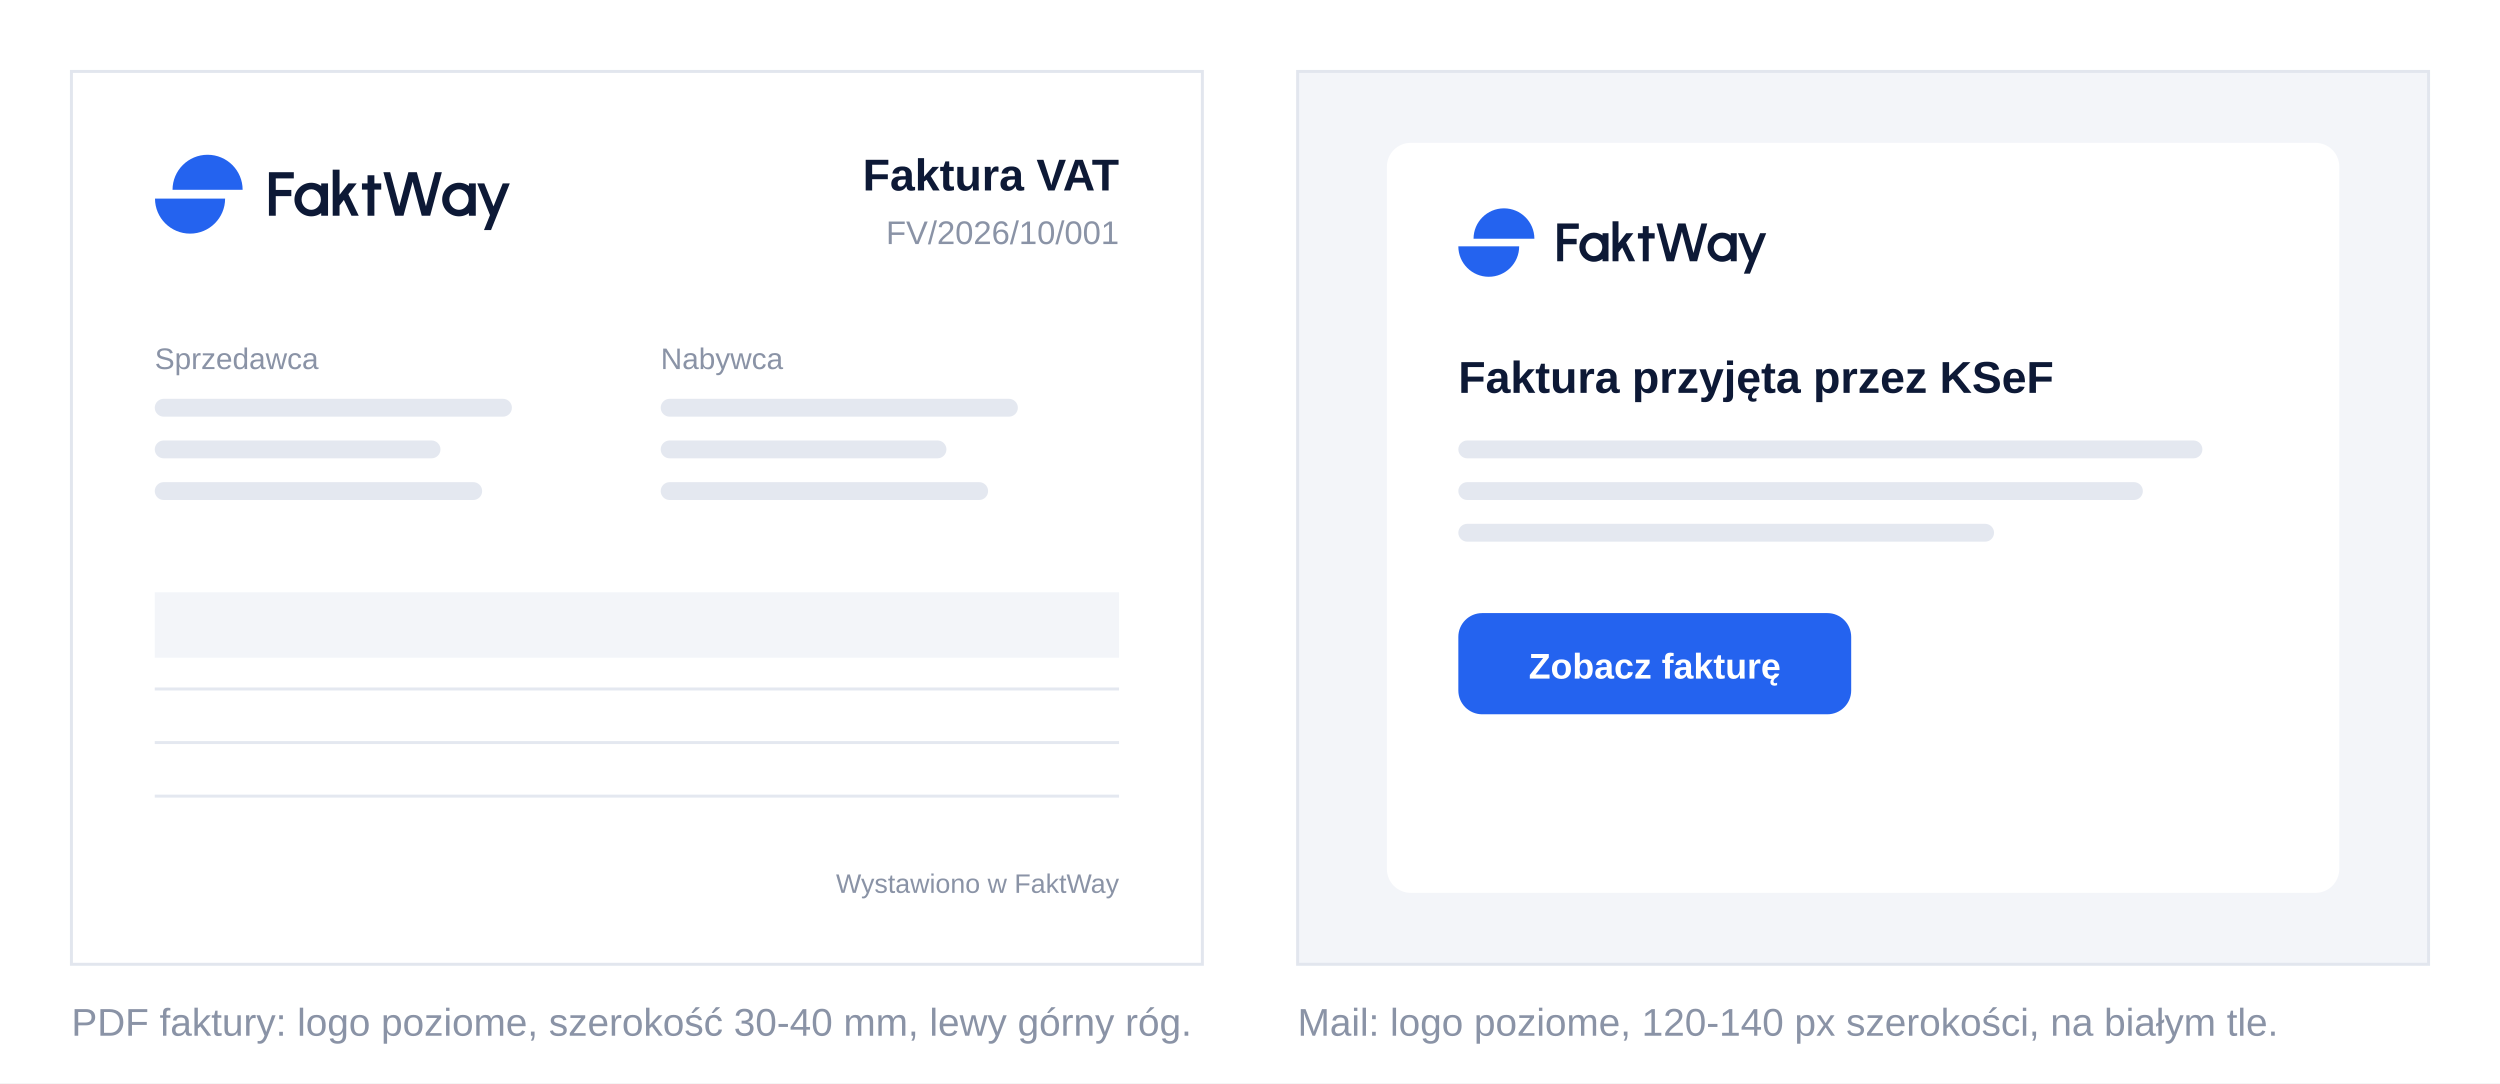
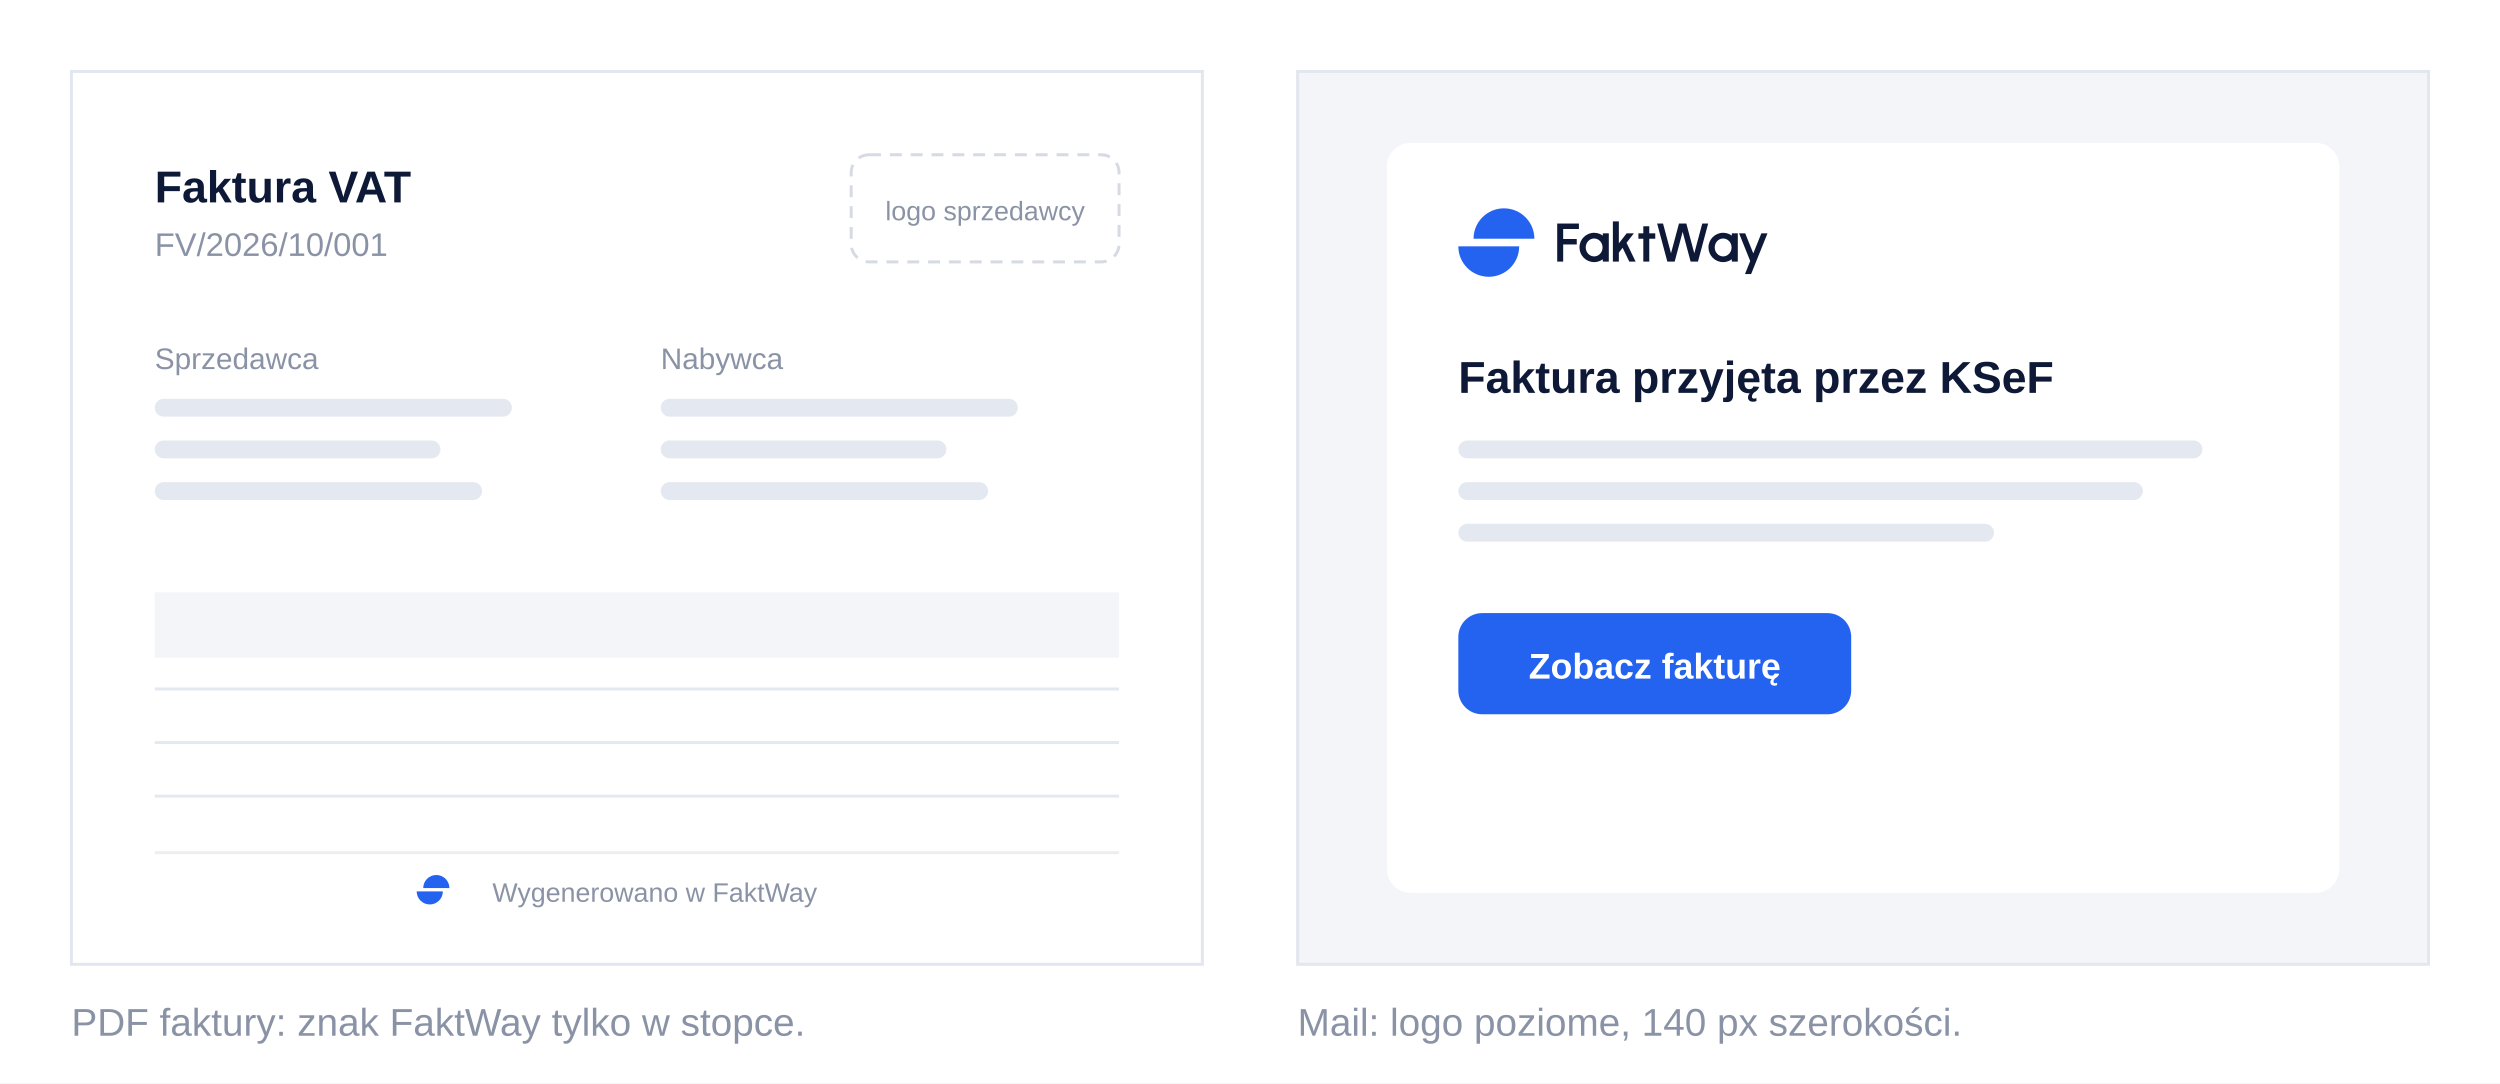
<svg xmlns="http://www.w3.org/2000/svg" viewBox="0 0 840 364" width="840" height="364">
  <rect width="840" height="364" fill="#FFFFFF" />
  <rect x="24" y="24" width="380" height="300" fill="#FFFFFF" stroke="#E2E6EE" />
-   <svg x="52.0" y="52.0" width="120.0" height="26.5" viewBox="0 0 814 180">
-     <path id="znak" fill="#2463EF" d="M40 80 A80 80 0 0 1 200 80 Z M160 100 A80 80 0 0 1 0 100 Z" />
-     <path id="napis" fill="#0D1936" transform="translate(260 -2.86) scale(0.71)" d="M0 60 L22 60 L22 200 L0 200 Z M22 60 L80 60 L80 80 L22 80 Z M22 117 L72 117 L72 137 L22 137 Z M82 148 A54 54 0 1 1 190 148 A54 54 0 1 1 82 148 Z M105 148 A31 33 0 1 0 167 148 A31 33 0 1 0 105 148 Z M168 96 L190 96 L190 200 L168 200 Z M205 52 L227 52 L227 200 L205 200 Z M216 147.04 L255.7 96 L282.3 96 L216 181.25 Z M250.82 121.62 L288.66 200 L265.34 200 L235.1 137.34 Z M317 70 L339 70 L339 200 L317 200 Z M299 96 L361 96 L361 116 L299 116 Z M389.68 60 L427.19 200 L405.45 200 L367.94 60 Z M470.06 60 L432.55 200 L410.81 200 L448.32 60 Z M475.42 60 L512.93 200 L491.19 200 L453.68 60 Z M555.81 60 L518.29 200 L496.55 200 L534.07 60 Z M556.94 148 A54 54 0 1 1 664.94 148 A54 54 0 1 1 556.94 148 Z M579.94 148 A31 33 0 1 0 641.94 148 A31 33 0 1 0 579.94 148 Z M642.94 96 L664.94 96 L664.94 200 L642.94 200 Z M692.25 96 L727.59 183.92 L716.28 212.08 L669.62 96 Z M774.25 96 L713.96 246 L691.33 246 L751.62 96 Z" />
-   </svg>
-   <text x="376" y="64" font-family="Outfit, 'Helvetica Neue', Arial, sans-serif" font-size="15" font-weight="600" fill="#0D1936" text-anchor="end">Faktura VAT</text>
-   <text x="376" y="82" font-family="Outfit, 'Helvetica Neue', Arial, sans-serif" font-size="11" font-weight="400" fill="#8A93A6" text-anchor="end">FV/2026/10/001</text>
+   <text x="52" y="68" font-family="Outfit, 'Helvetica Neue', Arial, sans-serif" font-size="15" font-weight="600" fill="#0D1936" text-anchor="start">Faktura VAT</text>
+   <text x="52" y="86" font-family="Outfit, 'Helvetica Neue', Arial, sans-serif" font-size="11" font-weight="400" fill="#8A93A6" text-anchor="start">FV/2026/10/001</text>
+   <rect x="286" y="52" width="90" height="36" rx="6" fill="none" stroke="#D5DAE3" stroke-dasharray="4 3" />
+   <text x="331" y="74" font-family="Outfit, 'Helvetica Neue', Arial, sans-serif" font-size="9" font-weight="400" fill="#8A93A6" text-anchor="middle">logo sprzedawcy</text>
  <text x="52" y="124" font-family="Outfit, 'Helvetica Neue', Arial, sans-serif" font-size="10" font-weight="400" fill="#8A93A6" text-anchor="start">Sprzedawca</text>
  <rect x="52" y="134" width="120" height="6" rx="3" fill="#E4E8F0" />
  <rect x="52" y="148" width="96" height="6" rx="3" fill="#E4E8F0" />
  <rect x="52" y="162" width="110" height="6" rx="3" fill="#E4E8F0" />
  <text x="222" y="124" font-family="Outfit, 'Helvetica Neue', Arial, sans-serif" font-size="10" font-weight="400" fill="#8A93A6" text-anchor="start">Nabywca</text>
  <rect x="222" y="134" width="120" height="6" rx="3" fill="#E4E8F0" />
  <rect x="222" y="148" width="96" height="6" rx="3" fill="#E4E8F0" />
  <rect x="222" y="162" width="110" height="6" rx="3" fill="#E4E8F0" />
  <rect x="52" y="199" width="324" height="22" fill="#F3F5F9" />
  <rect x="52" y="231" width="324" height="1" fill="#E4E8F0" />
  <rect x="52" y="249" width="324" height="1" fill="#E4E8F0" />
  <rect x="52" y="267" width="324" height="1" fill="#E4E8F0" />
-   <text x="376" y="300" font-family="Outfit, 'Helvetica Neue', Arial, sans-serif" font-size="9" font-weight="400" fill="#8A93A6" text-anchor="end">Wystawiono w FaktWay</text>
-   <text x="24" y="348" font-family="Outfit, 'Helvetica Neue', Arial, sans-serif" font-size="13" font-weight="400" fill="#8A93A6" text-anchor="start">PDF faktury: logo poziome, szerokość 30-40 mm, lewy górny róg.</text>
+   <rect x="52" y="286" width="324" height="1" fill="#EEEEEE" />
+   <svg x="140.0" y="294.0" width="11.0" height="9.9" viewBox="0 0 220 198">
+     <path id="znak" fill="#2463EF" d="M44 88 A88 88 0 0 1 220 88 Z M176 110 A88 88 0 0 1 0 110 Z" />
+   </svg>
+   <text x="220.0" y="303" font-family="Outfit, 'Helvetica Neue', Arial, sans-serif" font-size="9" font-weight="400" fill="#8A93A6" text-anchor="middle">Wygenerowano w FaktWay</text>
+   <text x="24" y="348" font-family="Outfit, 'Helvetica Neue', Arial, sans-serif" font-size="13" font-weight="400" fill="#8A93A6" text-anchor="start">PDF faktury: znak FaktWay tylko w stopce.</text>
  <rect x="436" y="24" width="380" height="300" fill="#F3F5F9" stroke="#E2E6EE" />
  <rect x="466" y="48" width="320" height="252" rx="8" fill="#FFFFFF" />
  <svg x="490.0" y="70.0" width="104.0" height="23.0" viewBox="0 0 814 180">
    <path id="znak" fill="#2463EF" d="M40 80 A80 80 0 0 1 200 80 Z M160 100 A80 80 0 0 1 0 100 Z" />
-     <path id="napis" fill="#0D1936" transform="translate(260 -2.86) scale(0.71)" d="M0 60 L22 60 L22 200 L0 200 Z M22 60 L80 60 L80 80 L22 80 Z M22 117 L72 117 L72 137 L22 137 Z M82 148 A54 54 0 1 1 190 148 A54 54 0 1 1 82 148 Z M105 148 A31 33 0 1 0 167 148 A31 33 0 1 0 105 148 Z M168 96 L190 96 L190 200 L168 200 Z M205 52 L227 52 L227 200 L205 200 Z M216 147.04 L255.7 96 L282.3 96 L216 181.25 Z M250.82 121.62 L288.66 200 L265.34 200 L235.1 137.34 Z M317 70 L339 70 L339 200 L317 200 Z M299 96 L361 96 L361 116 L299 116 Z M389.68 60 L427.19 200 L405.45 200 L367.94 60 Z M470.06 60 L432.55 200 L410.81 200 L448.32 60 Z M475.42 60 L512.93 200 L491.19 200 L453.68 60 Z M555.81 60 L518.29 200 L496.55 200 L534.07 60 Z M556.94 148 A54 54 0 1 1 664.94 148 A54 54 0 1 1 556.94 148 Z M579.94 148 A31 33 0 1 0 641.94 148 A31 33 0 1 0 579.94 148 Z M642.94 96 L664.94 96 L664.94 200 L642.94 200 Z M692.25 96 L727.59 183.92 L716.28 212.08 L669.62 96 Z M774.25 96 L713.96 246 L691.33 246 L751.62 96 Z" />
+     <path id="napis" fill="#0D1936" transform="translate(260 -2.8571) scale(0.7143)" d="M0 60 L22 60 L22 200 L0 200 Z M22 60 L80 60 L80 80 L22 80 Z M22 117 L72 117 L72 137 L22 137 Z M82 148 A54 54 0 1 1 190 148 A54 54 0 1 1 82 148 Z M105 148 A31 33 0 1 0 167 148 A31 33 0 1 0 105 148 Z M168 96 L190 96 L190 200 L168 200 Z M205 52 L227 52 L227 200 L205 200 Z M216 147.04 L255.7 96 L282.3 96 L216 181.25 Z M250.82 121.62 L288.66 200 L265.34 200 L235.1 137.34 Z M317 70 L339 70 L339 200 L317 200 Z M299 96 L361 96 L361 116 L299 116 Z M389.68 60 L427.19 200 L405.45 200 L367.94 60 Z M470.06 60 L432.55 200 L410.81 200 L448.32 60 Z M475.42 60 L512.93 200 L491.19 200 L453.68 60 Z M555.81 60 L518.29 200 L496.55 200 L534.07 60 Z M556.94 148 A54 54 0 1 1 664.94 148 A54 54 0 1 1 556.94 148 Z M579.94 148 A31 33 0 1 0 641.94 148 A31 33 0 1 0 579.94 148 Z M642.94 96 L664.94 96 L664.94 200 L642.94 200 Z M692.25 96 L727.59 183.92 L716.28 212.08 L669.62 96 Z M774.25 96 L713.96 246 L691.33 246 L751.62 96 Z" />
  </svg>
  <text x="490" y="132" font-family="Outfit, 'Helvetica Neue', Arial, sans-serif" font-size="15" font-weight="600" fill="#0D1936" text-anchor="start">Faktura przyjęta przez KSeF</text>
  <rect x="490" y="148" width="250" height="6" rx="3" fill="#E4E8F0" />
  <rect x="490" y="162" width="230" height="6" rx="3" fill="#E4E8F0" />
  <rect x="490" y="176" width="180" height="6" rx="3" fill="#E4E8F0" />
  <rect x="490" y="206" width="132" height="34" rx="8" fill="#2463EF" />
  <text x="556" y="228" font-family="Outfit, 'Helvetica Neue', Arial, sans-serif" font-size="12" font-weight="600" fill="#FFFFFF" text-anchor="middle">Zobacz fakturę</text>
-   <text x="436" y="348" font-family="Outfit, 'Helvetica Neue', Arial, sans-serif" font-size="13" font-weight="400" fill="#8A93A6" text-anchor="start">Mail: logo poziome, 120-140 px szerokości, na białym tle.</text>
+   <text x="436" y="348" font-family="Outfit, 'Helvetica Neue', Arial, sans-serif" font-size="13" font-weight="400" fill="#8A93A6" text-anchor="start">Mail: logo poziome, 140 px szerokości.</text>
</svg>
